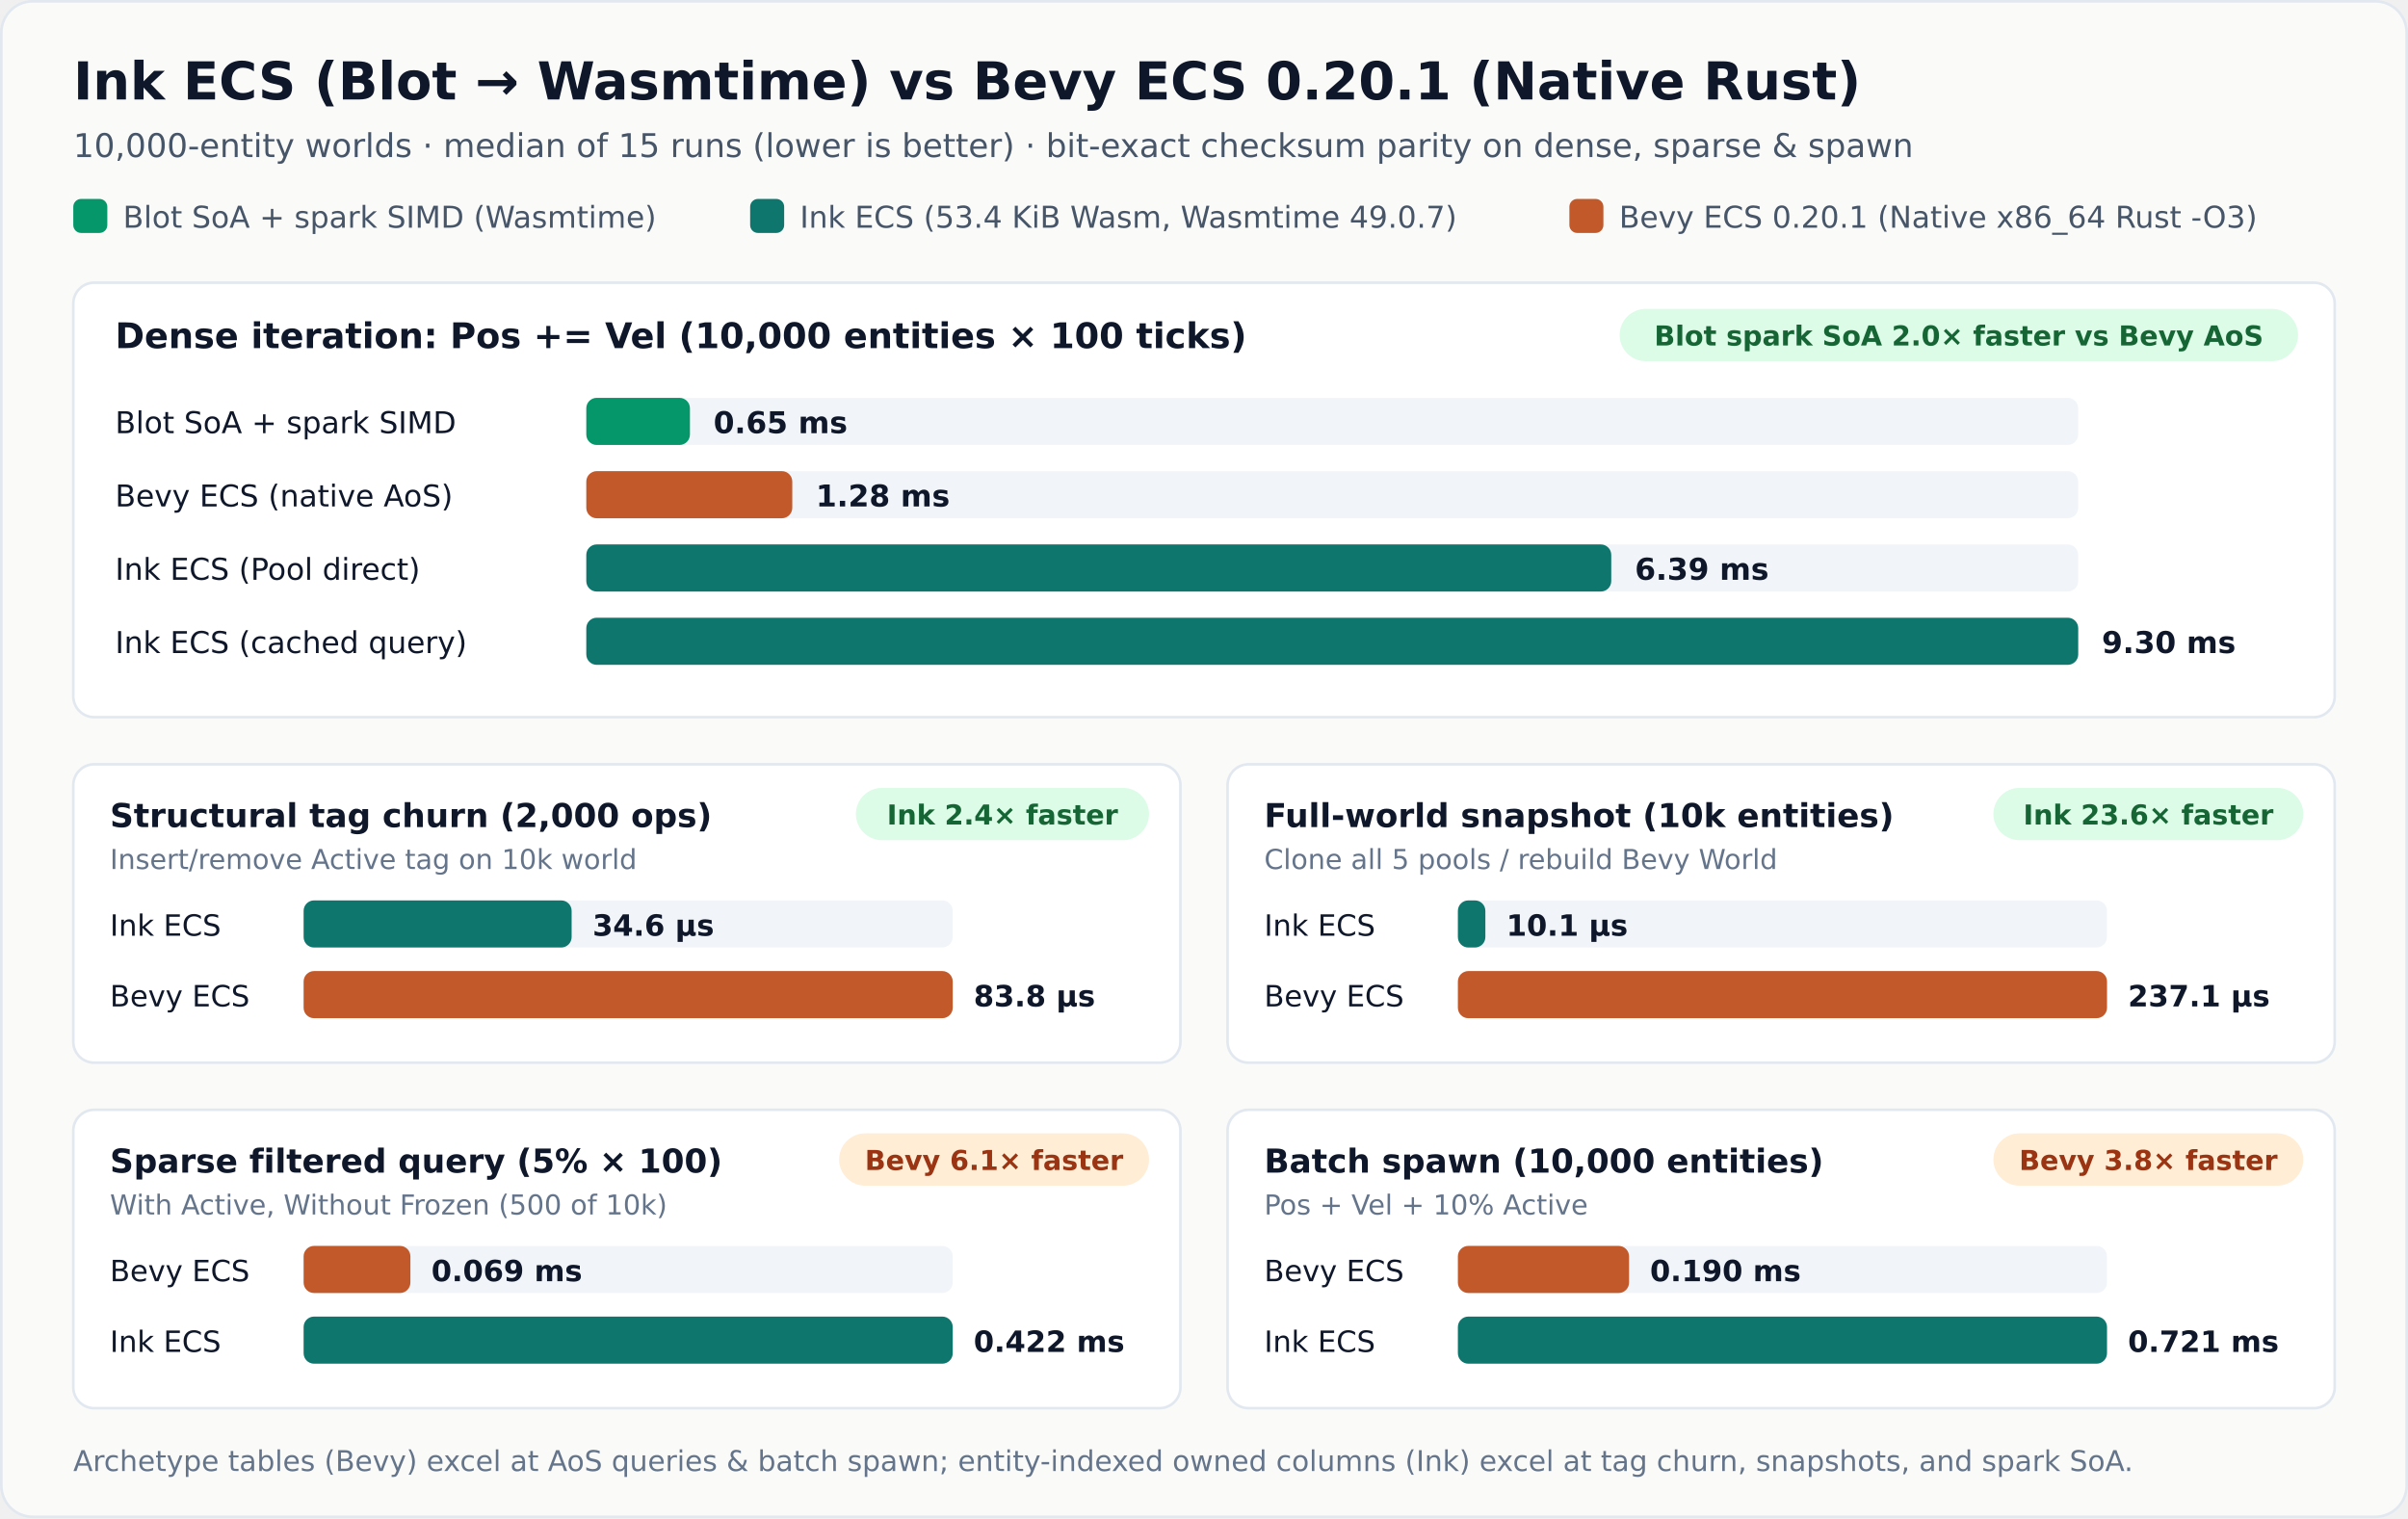
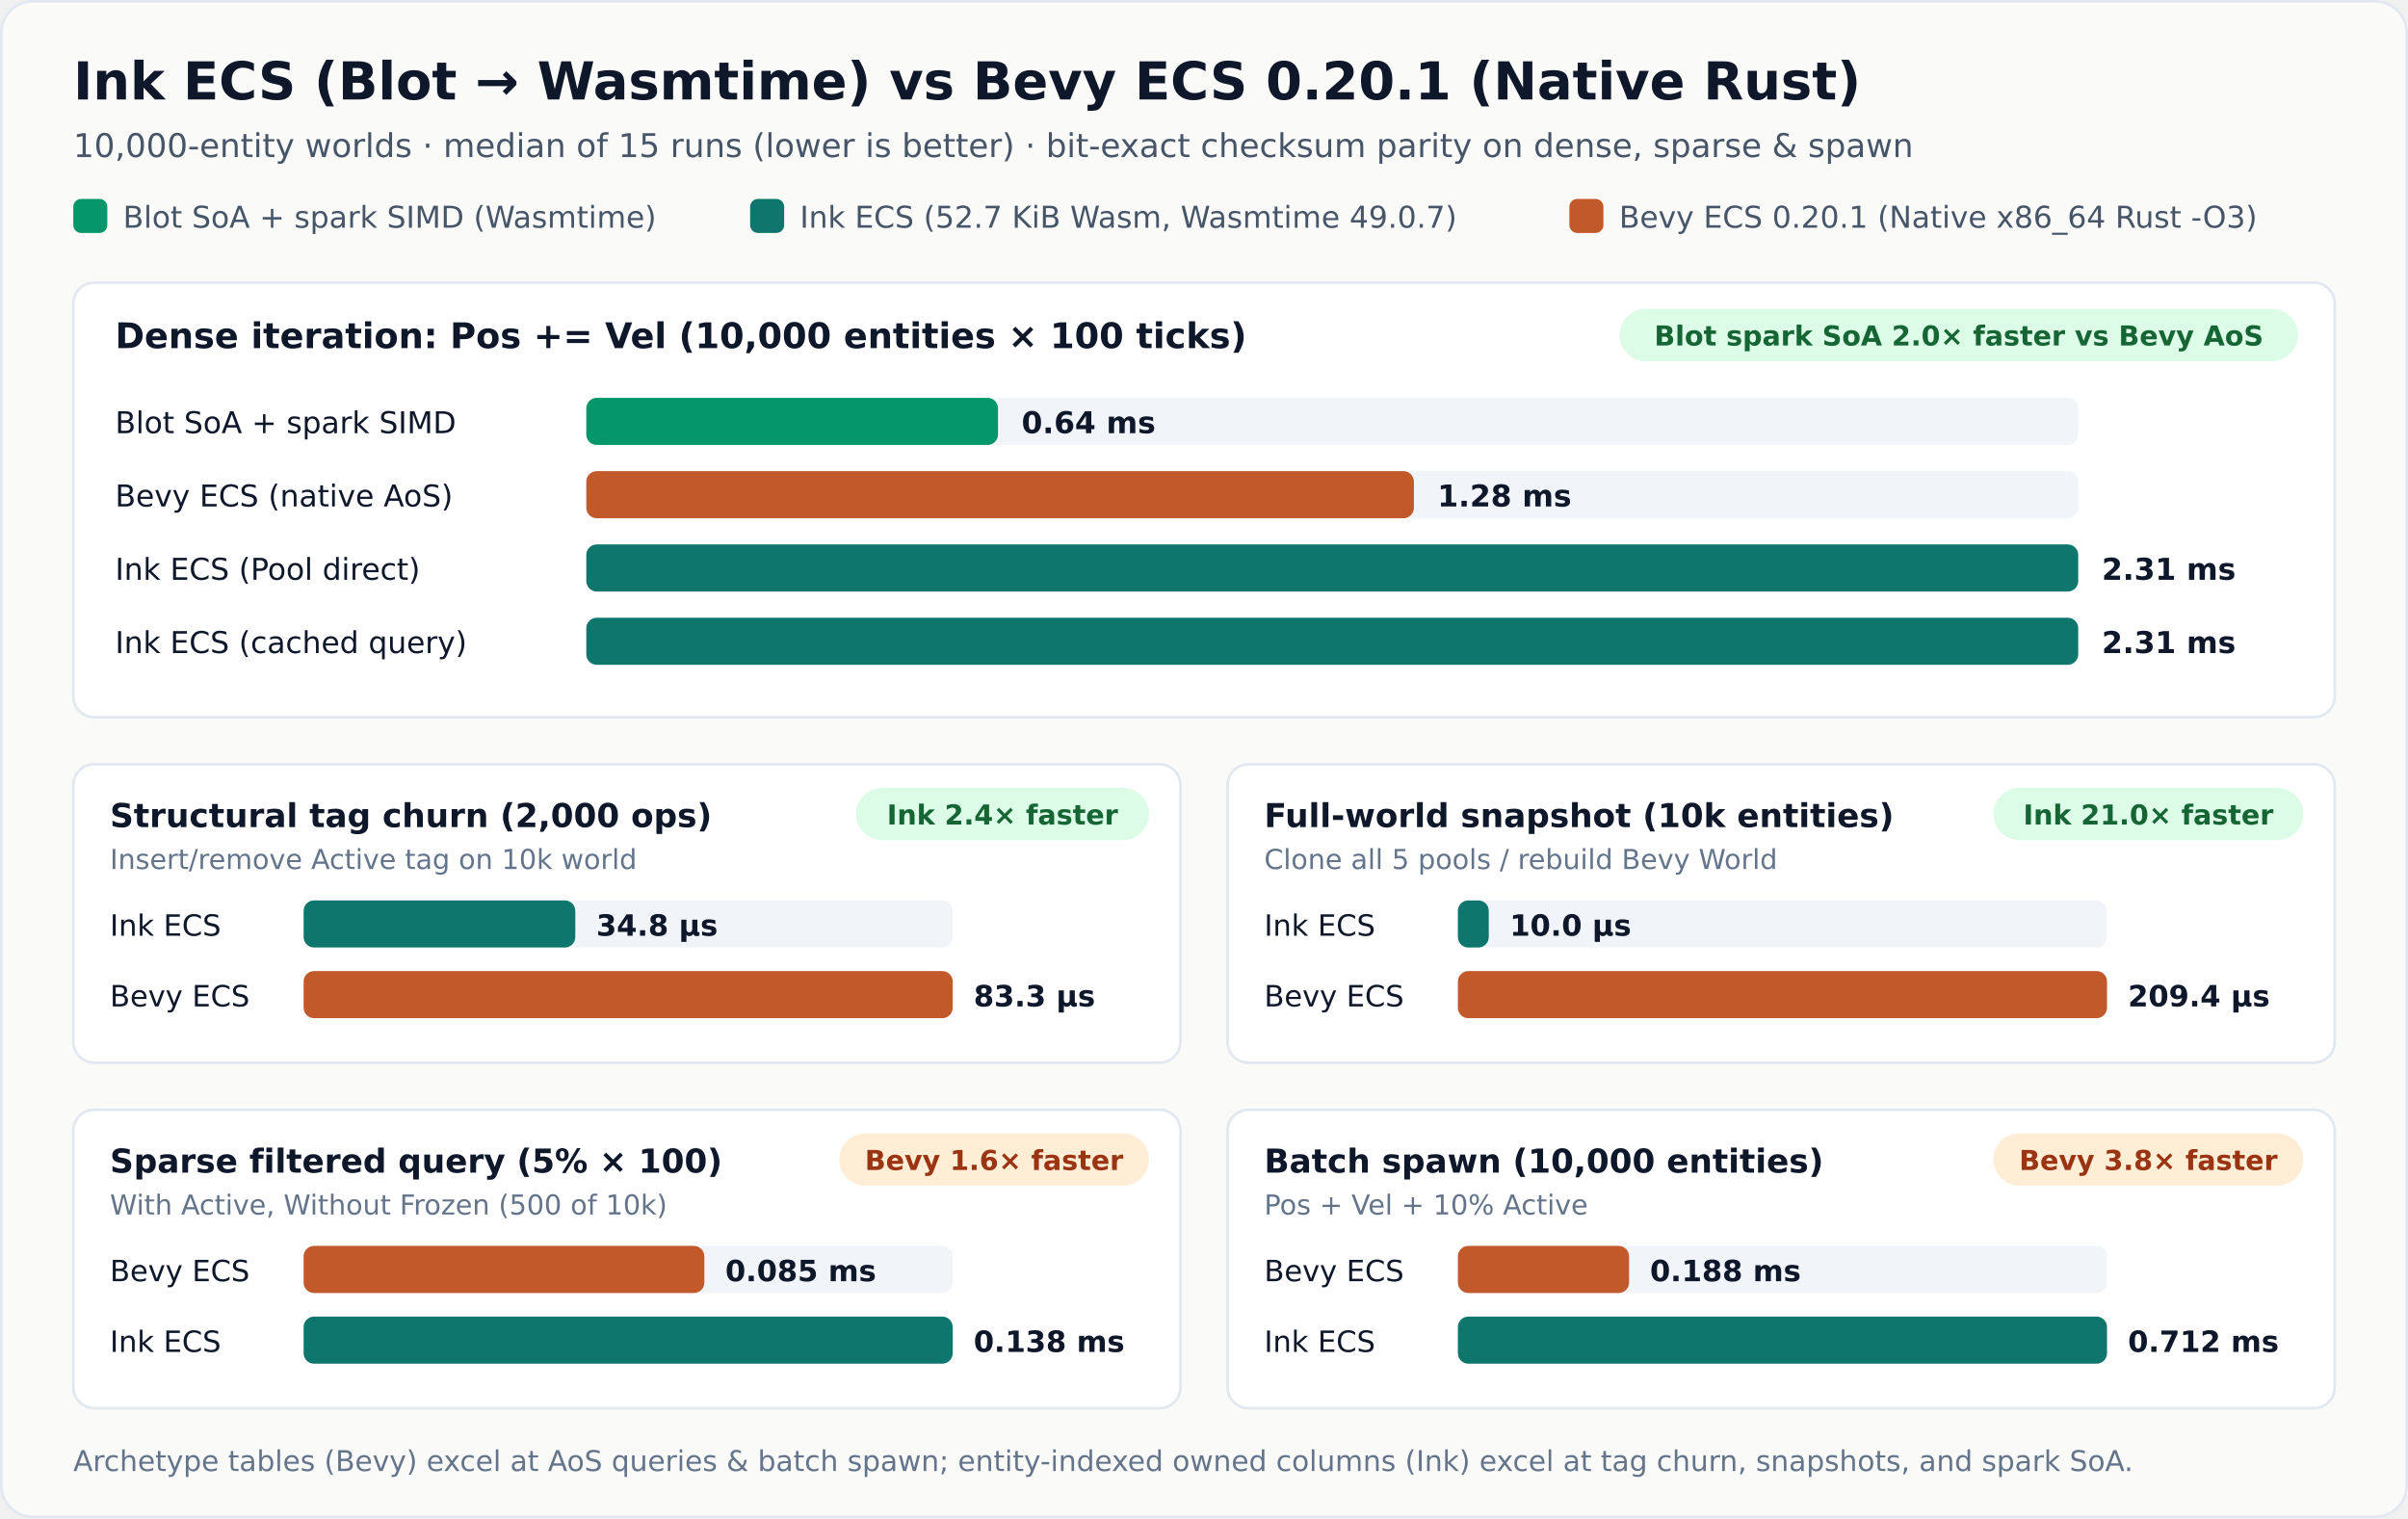
<svg xmlns="http://www.w3.org/2000/svg" width="920" height="580" viewBox="0 0 920 580" role="img" aria-label="Ink ECS vs Bevy ECS 0.20.1 performance comparison">
  <rect x="0.5" y="0.5" width="919" height="579" rx="12" fill="#fafaf8" stroke="#e2e8f0" />
  <text x="28.0" y="38.0" font-family="'DejaVu Sans', system-ui, -apple-system, 'Segoe UI', Helvetica, Arial, sans-serif" font-size="20" font-weight="700" fill="#0f172a" text-anchor="start">Ink ECS (Blot → Wasmtime) vs Bevy ECS 0.20.1 (Native Rust)</text>
  <text x="28.0" y="60.0" font-family="'DejaVu Sans', system-ui, -apple-system, 'Segoe UI', Helvetica, Arial, sans-serif" font-size="12.5" font-weight="400" fill="#475569" text-anchor="start">10,000-entity worlds · median of 15 runs (lower is better) · bit-exact checksum parity on dense, sparse &amp; spawn</text>
  <rect x="28.0" y="76.0" width="13" height="13" rx="3" fill="#059669" />
  <text x="47.0" y="87.0" font-family="'DejaVu Sans', system-ui, -apple-system, 'Segoe UI', Helvetica, Arial, sans-serif" font-size="11.5" font-weight="500" fill="#475569">Blot SoA + spark SIMD (Wasmtime)</text>
  <rect x="286.6" y="76.0" width="13" height="13" rx="3" fill="#0f766e" />
-   <text x="305.6" y="87.0" font-family="'DejaVu Sans', system-ui, -apple-system, 'Segoe UI', Helvetica, Arial, sans-serif" font-size="11.5" font-weight="500" fill="#475569">Ink ECS (53.4 KiB Wasm, Wasmtime 49.0.7)</text>
+   <text x="305.6" y="87.0" font-family="'DejaVu Sans', system-ui, -apple-system, 'Segoe UI', Helvetica, Arial, sans-serif" font-size="11.5" font-weight="500" fill="#475569">Ink ECS (52.7 KiB Wasm, Wasmtime 49.0.7)</text>
  <rect x="599.6" y="76.0" width="13" height="13" rx="3" fill="#c2592b" />
  <text x="618.6" y="87.0" font-family="'DejaVu Sans', system-ui, -apple-system, 'Segoe UI', Helvetica, Arial, sans-serif" font-size="11.5" font-weight="500" fill="#475569">Bevy ECS 0.20.1 (Native x86_64 Rust -O3)</text>
  <rect x="28" y="108" width="864" height="166" rx="8" fill="#ffffff" stroke="#e2e8f0" />
  <text x="44.0" y="133.0" font-family="'DejaVu Sans', system-ui, -apple-system, 'Segoe UI', Helvetica, Arial, sans-serif" font-size="13.5" font-weight="700" fill="#0f172a" text-anchor="start">Dense iteration: Pos += Vel (10,000 entities × 100 ticks)</text>
  <rect x="618.8" y="118.0" width="259.2" height="20.0" rx="10" fill="#dcfce7" />
  <text x="748.4" y="132.0" font-family="'DejaVu Sans', system-ui, -apple-system, 'Segoe UI', Helvetica, Arial, sans-serif" font-size="10.5" font-weight="600" fill="#166534" text-anchor="middle">Blot spark SoA 2.0× faster vs Bevy AoS</text>
  <text x="44.0" y="165.5" font-family="'DejaVu Sans', system-ui, -apple-system, 'Segoe UI', Helvetica, Arial, sans-serif" font-size="11.5" font-weight="500" fill="#0f172a" text-anchor="start">Blot SoA + spark SIMD</text>
  <rect x="224.0" y="152.0" width="570.0" height="18" rx="4" fill="#f1f5f9" />
-   <rect x="224.0" y="152.0" width="39.6" height="18" rx="4" fill="#059669" />
-   <text x="272.6" y="165.5" font-family="'DejaVu Sans', system-ui, -apple-system, 'Segoe UI', Helvetica, Arial, sans-serif" font-size="11.5" font-weight="600" fill="#0f172a" text-anchor="start">0.65 ms</text>
+   <rect x="224.0" y="152.0" width="157.3" height="18" rx="4" fill="#059669" />
+   <text x="390.3" y="165.5" font-family="'DejaVu Sans', system-ui, -apple-system, 'Segoe UI', Helvetica, Arial, sans-serif" font-size="11.5" font-weight="600" fill="#0f172a" text-anchor="start">0.64 ms</text>
  <text x="44.0" y="193.5" font-family="'DejaVu Sans', system-ui, -apple-system, 'Segoe UI', Helvetica, Arial, sans-serif" font-size="11.5" font-weight="500" fill="#0f172a" text-anchor="start">Bevy ECS (native AoS)</text>
  <rect x="224.0" y="180.0" width="570.0" height="18" rx="4" fill="#f1f5f9" />
-   <rect x="224.0" y="180.0" width="78.7" height="18" rx="4" fill="#c2592b" />
-   <text x="311.7" y="193.5" font-family="'DejaVu Sans', system-ui, -apple-system, 'Segoe UI', Helvetica, Arial, sans-serif" font-size="11.5" font-weight="600" fill="#0f172a" text-anchor="start">1.28 ms</text>
+   <rect x="224.0" y="180.0" width="316.2" height="18" rx="4" fill="#c2592b" />
+   <text x="549.2" y="193.5" font-family="'DejaVu Sans', system-ui, -apple-system, 'Segoe UI', Helvetica, Arial, sans-serif" font-size="11.5" font-weight="600" fill="#0f172a" text-anchor="start">1.28 ms</text>
  <text x="44.0" y="221.5" font-family="'DejaVu Sans', system-ui, -apple-system, 'Segoe UI', Helvetica, Arial, sans-serif" font-size="11.5" font-weight="500" fill="#0f172a" text-anchor="start">Ink ECS (Pool direct)</text>
  <rect x="224.0" y="208.0" width="570.0" height="18" rx="4" fill="#f1f5f9" />
-   <rect x="224.0" y="208.0" width="391.6" height="18" rx="4" fill="#0f766e" />
-   <text x="624.6" y="221.5" font-family="'DejaVu Sans', system-ui, -apple-system, 'Segoe UI', Helvetica, Arial, sans-serif" font-size="11.5" font-weight="600" fill="#0f172a" text-anchor="start">6.39 ms</text>
+   <rect x="224.0" y="208.0" width="570.0" height="18" rx="4" fill="#0f766e" />
+   <text x="803.0" y="221.5" font-family="'DejaVu Sans', system-ui, -apple-system, 'Segoe UI', Helvetica, Arial, sans-serif" font-size="11.5" font-weight="600" fill="#0f172a" text-anchor="start">2.31 ms</text>
  <text x="44.0" y="249.5" font-family="'DejaVu Sans', system-ui, -apple-system, 'Segoe UI', Helvetica, Arial, sans-serif" font-size="11.5" font-weight="500" fill="#0f172a" text-anchor="start">Ink ECS (cached query)</text>
  <rect x="224.0" y="236.0" width="570.0" height="18" rx="4" fill="#f1f5f9" />
  <rect x="224.0" y="236.0" width="570.0" height="18" rx="4" fill="#0f766e" />
-   <text x="803.0" y="249.5" font-family="'DejaVu Sans', system-ui, -apple-system, 'Segoe UI', Helvetica, Arial, sans-serif" font-size="11.5" font-weight="600" fill="#0f172a" text-anchor="start">9.30 ms</text>
+   <text x="803.0" y="249.5" font-family="'DejaVu Sans', system-ui, -apple-system, 'Segoe UI', Helvetica, Arial, sans-serif" font-size="11.5" font-weight="600" fill="#0f172a" text-anchor="start">2.31 ms</text>
  <rect x="28" y="292" width="423" height="114" rx="8" fill="#ffffff" stroke="#e2e8f0" />
  <text x="42.0" y="316.0" font-family="'DejaVu Sans', system-ui, -apple-system, 'Segoe UI', Helvetica, Arial, sans-serif" font-size="12.6" font-weight="700" fill="#0f172a" text-anchor="start">Structural tag churn (2,000 ops)</text>
  <text x="42.0" y="332.0" font-family="'DejaVu Sans', system-ui, -apple-system, 'Segoe UI', Helvetica, Arial, sans-serif" font-size="10.5" font-weight="400" fill="#64748b" text-anchor="start">Insert/remove Active tag on 10k world</text>
  <rect x="327.0" y="301.0" width="112.0" height="20.0" rx="10" fill="#dcfce7" />
  <text x="383.0" y="315.0" font-family="'DejaVu Sans', system-ui, -apple-system, 'Segoe UI', Helvetica, Arial, sans-serif" font-size="10.5" font-weight="600" fill="#166534" text-anchor="middle">Ink 2.4× faster</text>
  <text x="42.0" y="357.5" font-family="'DejaVu Sans', system-ui, -apple-system, 'Segoe UI', Helvetica, Arial, sans-serif" font-size="11.2" font-weight="500" fill="#0f172a" text-anchor="start">Ink ECS</text>
  <rect x="116.0" y="344.0" width="248.0" height="18" rx="4" fill="#f1f5f9" />
-   <rect x="116.0" y="344.0" width="102.4" height="18" rx="4" fill="#0f766e" />
-   <text x="226.4" y="357.5" font-family="'DejaVu Sans', system-ui, -apple-system, 'Segoe UI', Helvetica, Arial, sans-serif" font-size="11.2" font-weight="600" fill="#0f172a" text-anchor="start">34.6 µs</text>
+   <rect x="116.0" y="344.0" width="103.8" height="18" rx="4" fill="#0f766e" />
+   <text x="227.8" y="357.5" font-family="'DejaVu Sans', system-ui, -apple-system, 'Segoe UI', Helvetica, Arial, sans-serif" font-size="11.2" font-weight="600" fill="#0f172a" text-anchor="start">34.8 µs</text>
  <text x="42.0" y="384.5" font-family="'DejaVu Sans', system-ui, -apple-system, 'Segoe UI', Helvetica, Arial, sans-serif" font-size="11.2" font-weight="500" fill="#0f172a" text-anchor="start">Bevy ECS</text>
  <rect x="116.0" y="371.0" width="248.0" height="18" rx="4" fill="#f1f5f9" />
  <rect x="116.0" y="371.0" width="248.0" height="18" rx="4" fill="#c2592b" />
-   <text x="372.0" y="384.5" font-family="'DejaVu Sans', system-ui, -apple-system, 'Segoe UI', Helvetica, Arial, sans-serif" font-size="11.2" font-weight="600" fill="#0f172a" text-anchor="start">83.8 µs</text>
+   <text x="372.0" y="384.5" font-family="'DejaVu Sans', system-ui, -apple-system, 'Segoe UI', Helvetica, Arial, sans-serif" font-size="11.2" font-weight="600" fill="#0f172a" text-anchor="start">83.3 µs</text>
  <rect x="469" y="292" width="423" height="114" rx="8" fill="#ffffff" stroke="#e2e8f0" />
  <text x="483.0" y="316.0" font-family="'DejaVu Sans', system-ui, -apple-system, 'Segoe UI', Helvetica, Arial, sans-serif" font-size="12.6" font-weight="700" fill="#0f172a" text-anchor="start">Full-world snapshot (10k entities)</text>
  <text x="483.0" y="332.0" font-family="'DejaVu Sans', system-ui, -apple-system, 'Segoe UI', Helvetica, Arial, sans-serif" font-size="10.5" font-weight="400" fill="#64748b" text-anchor="start">Clone all 5 pools / rebuild Bevy World</text>
  <rect x="761.6" y="301.0" width="118.4" height="20.0" rx="10" fill="#dcfce7" />
-   <text x="820.8" y="315.0" font-family="'DejaVu Sans', system-ui, -apple-system, 'Segoe UI', Helvetica, Arial, sans-serif" font-size="10.5" font-weight="600" fill="#166534" text-anchor="middle">Ink 23.6× faster</text>
+   <text x="820.8" y="315.0" font-family="'DejaVu Sans', system-ui, -apple-system, 'Segoe UI', Helvetica, Arial, sans-serif" font-size="10.5" font-weight="600" fill="#166534" text-anchor="middle">Ink 21.0× faster</text>
  <text x="483.0" y="357.5" font-family="'DejaVu Sans', system-ui, -apple-system, 'Segoe UI', Helvetica, Arial, sans-serif" font-size="11.2" font-weight="500" fill="#0f172a" text-anchor="start">Ink ECS</text>
  <rect x="557.0" y="344.0" width="248.0" height="18" rx="4" fill="#f1f5f9" />
-   <rect x="557.0" y="344.0" width="10.5" height="18" rx="4" fill="#0f766e" />
-   <text x="575.5" y="357.5" font-family="'DejaVu Sans', system-ui, -apple-system, 'Segoe UI', Helvetica, Arial, sans-serif" font-size="11.2" font-weight="600" fill="#0f172a" text-anchor="start">10.1 µs</text>
+   <rect x="557.0" y="344.0" width="11.8" height="18" rx="4" fill="#0f766e" />
+   <text x="576.8" y="357.5" font-family="'DejaVu Sans', system-ui, -apple-system, 'Segoe UI', Helvetica, Arial, sans-serif" font-size="11.2" font-weight="600" fill="#0f172a" text-anchor="start">10.0 µs</text>
  <text x="483.0" y="384.5" font-family="'DejaVu Sans', system-ui, -apple-system, 'Segoe UI', Helvetica, Arial, sans-serif" font-size="11.2" font-weight="500" fill="#0f172a" text-anchor="start">Bevy ECS</text>
  <rect x="557.0" y="371.0" width="248.0" height="18" rx="4" fill="#f1f5f9" />
  <rect x="557.0" y="371.0" width="248.0" height="18" rx="4" fill="#c2592b" />
-   <text x="813.0" y="384.5" font-family="'DejaVu Sans', system-ui, -apple-system, 'Segoe UI', Helvetica, Arial, sans-serif" font-size="11.2" font-weight="600" fill="#0f172a" text-anchor="start">237.1 µs</text>
+   <text x="813.0" y="384.5" font-family="'DejaVu Sans', system-ui, -apple-system, 'Segoe UI', Helvetica, Arial, sans-serif" font-size="11.2" font-weight="600" fill="#0f172a" text-anchor="start">209.4 µs</text>
  <rect x="28" y="424" width="423" height="114" rx="8" fill="#ffffff" stroke="#e2e8f0" />
  <text x="42.0" y="448.0" font-family="'DejaVu Sans', system-ui, -apple-system, 'Segoe UI', Helvetica, Arial, sans-serif" font-size="12.6" font-weight="700" fill="#0f172a" text-anchor="start">Sparse filtered query (5% × 100)</text>
  <text x="42.0" y="464.0" font-family="'DejaVu Sans', system-ui, -apple-system, 'Segoe UI', Helvetica, Arial, sans-serif" font-size="10.5" font-weight="400" fill="#64748b" text-anchor="start">With Active, Without Frozen (500 of 10k)</text>
  <rect x="320.6" y="433.0" width="118.4" height="20.0" rx="10" fill="#ffedd5" />
-   <text x="379.8" y="447.0" font-family="'DejaVu Sans', system-ui, -apple-system, 'Segoe UI', Helvetica, Arial, sans-serif" font-size="10.5" font-weight="600" fill="#9a3412" text-anchor="middle">Bevy 6.1× faster</text>
+   <text x="379.8" y="447.0" font-family="'DejaVu Sans', system-ui, -apple-system, 'Segoe UI', Helvetica, Arial, sans-serif" font-size="10.5" font-weight="600" fill="#9a3412" text-anchor="middle">Bevy 1.6× faster</text>
  <text x="42.0" y="489.5" font-family="'DejaVu Sans', system-ui, -apple-system, 'Segoe UI', Helvetica, Arial, sans-serif" font-size="11.2" font-weight="500" fill="#0f172a" text-anchor="start">Bevy ECS</text>
  <rect x="116.0" y="476.0" width="248.0" height="18" rx="4" fill="#f1f5f9" />
-   <rect x="116.0" y="476.0" width="40.8" height="18" rx="4" fill="#c2592b" />
-   <text x="164.8" y="489.5" font-family="'DejaVu Sans', system-ui, -apple-system, 'Segoe UI', Helvetica, Arial, sans-serif" font-size="11.2" font-weight="600" fill="#0f172a" text-anchor="start">0.069 ms</text>
+   <rect x="116.0" y="476.0" width="153.1" height="18" rx="4" fill="#c2592b" />
+   <text x="277.1" y="489.5" font-family="'DejaVu Sans', system-ui, -apple-system, 'Segoe UI', Helvetica, Arial, sans-serif" font-size="11.2" font-weight="600" fill="#0f172a" text-anchor="start">0.085 ms</text>
  <text x="42.0" y="516.5" font-family="'DejaVu Sans', system-ui, -apple-system, 'Segoe UI', Helvetica, Arial, sans-serif" font-size="11.2" font-weight="500" fill="#0f172a" text-anchor="start">Ink ECS</text>
  <rect x="116.0" y="503.0" width="248.0" height="18" rx="4" fill="#f1f5f9" />
  <rect x="116.0" y="503.0" width="248.0" height="18" rx="4" fill="#0f766e" />
-   <text x="372.0" y="516.5" font-family="'DejaVu Sans', system-ui, -apple-system, 'Segoe UI', Helvetica, Arial, sans-serif" font-size="11.2" font-weight="600" fill="#0f172a" text-anchor="start">0.422 ms</text>
+   <text x="372.0" y="516.5" font-family="'DejaVu Sans', system-ui, -apple-system, 'Segoe UI', Helvetica, Arial, sans-serif" font-size="11.2" font-weight="600" fill="#0f172a" text-anchor="start">0.138 ms</text>
  <rect x="469" y="424" width="423" height="114" rx="8" fill="#ffffff" stroke="#e2e8f0" />
  <text x="483.0" y="448.0" font-family="'DejaVu Sans', system-ui, -apple-system, 'Segoe UI', Helvetica, Arial, sans-serif" font-size="12.6" font-weight="700" fill="#0f172a" text-anchor="start">Batch spawn (10,000 entities)</text>
  <text x="483.0" y="464.0" font-family="'DejaVu Sans', system-ui, -apple-system, 'Segoe UI', Helvetica, Arial, sans-serif" font-size="10.5" font-weight="400" fill="#64748b" text-anchor="start">Pos + Vel + 10% Active</text>
  <rect x="761.6" y="433.0" width="118.4" height="20.0" rx="10" fill="#ffedd5" />
  <text x="820.8" y="447.0" font-family="'DejaVu Sans', system-ui, -apple-system, 'Segoe UI', Helvetica, Arial, sans-serif" font-size="10.5" font-weight="600" fill="#9a3412" text-anchor="middle">Bevy 3.8× faster</text>
  <text x="483.0" y="489.5" font-family="'DejaVu Sans', system-ui, -apple-system, 'Segoe UI', Helvetica, Arial, sans-serif" font-size="11.2" font-weight="500" fill="#0f172a" text-anchor="start">Bevy ECS</text>
  <rect x="557.0" y="476.0" width="248.0" height="18" rx="4" fill="#f1f5f9" />
  <rect x="557.0" y="476.0" width="65.4" height="18" rx="4" fill="#c2592b" />
-   <text x="630.4" y="489.5" font-family="'DejaVu Sans', system-ui, -apple-system, 'Segoe UI', Helvetica, Arial, sans-serif" font-size="11.2" font-weight="600" fill="#0f172a" text-anchor="start">0.190 ms</text>
+   <text x="630.4" y="489.5" font-family="'DejaVu Sans', system-ui, -apple-system, 'Segoe UI', Helvetica, Arial, sans-serif" font-size="11.2" font-weight="600" fill="#0f172a" text-anchor="start">0.188 ms</text>
  <text x="483.0" y="516.5" font-family="'DejaVu Sans', system-ui, -apple-system, 'Segoe UI', Helvetica, Arial, sans-serif" font-size="11.2" font-weight="500" fill="#0f172a" text-anchor="start">Ink ECS</text>
  <rect x="557.0" y="503.0" width="248.0" height="18" rx="4" fill="#f1f5f9" />
  <rect x="557.0" y="503.0" width="248.0" height="18" rx="4" fill="#0f766e" />
-   <text x="813.0" y="516.5" font-family="'DejaVu Sans', system-ui, -apple-system, 'Segoe UI', Helvetica, Arial, sans-serif" font-size="11.2" font-weight="600" fill="#0f172a" text-anchor="start">0.721 ms</text>
+   <text x="813.0" y="516.5" font-family="'DejaVu Sans', system-ui, -apple-system, 'Segoe UI', Helvetica, Arial, sans-serif" font-size="11.2" font-weight="600" fill="#0f172a" text-anchor="start">0.712 ms</text>
  <text x="28.0" y="562.0" font-family="'DejaVu Sans', system-ui, -apple-system, 'Segoe UI', Helvetica, Arial, sans-serif" font-size="10.9" font-weight="400" fill="#64748b" text-anchor="start">Archetype tables (Bevy) excel at AoS queries &amp; batch spawn; entity-indexed owned columns (Ink) excel at tag churn, snapshots, and spark SoA.</text>
</svg>
